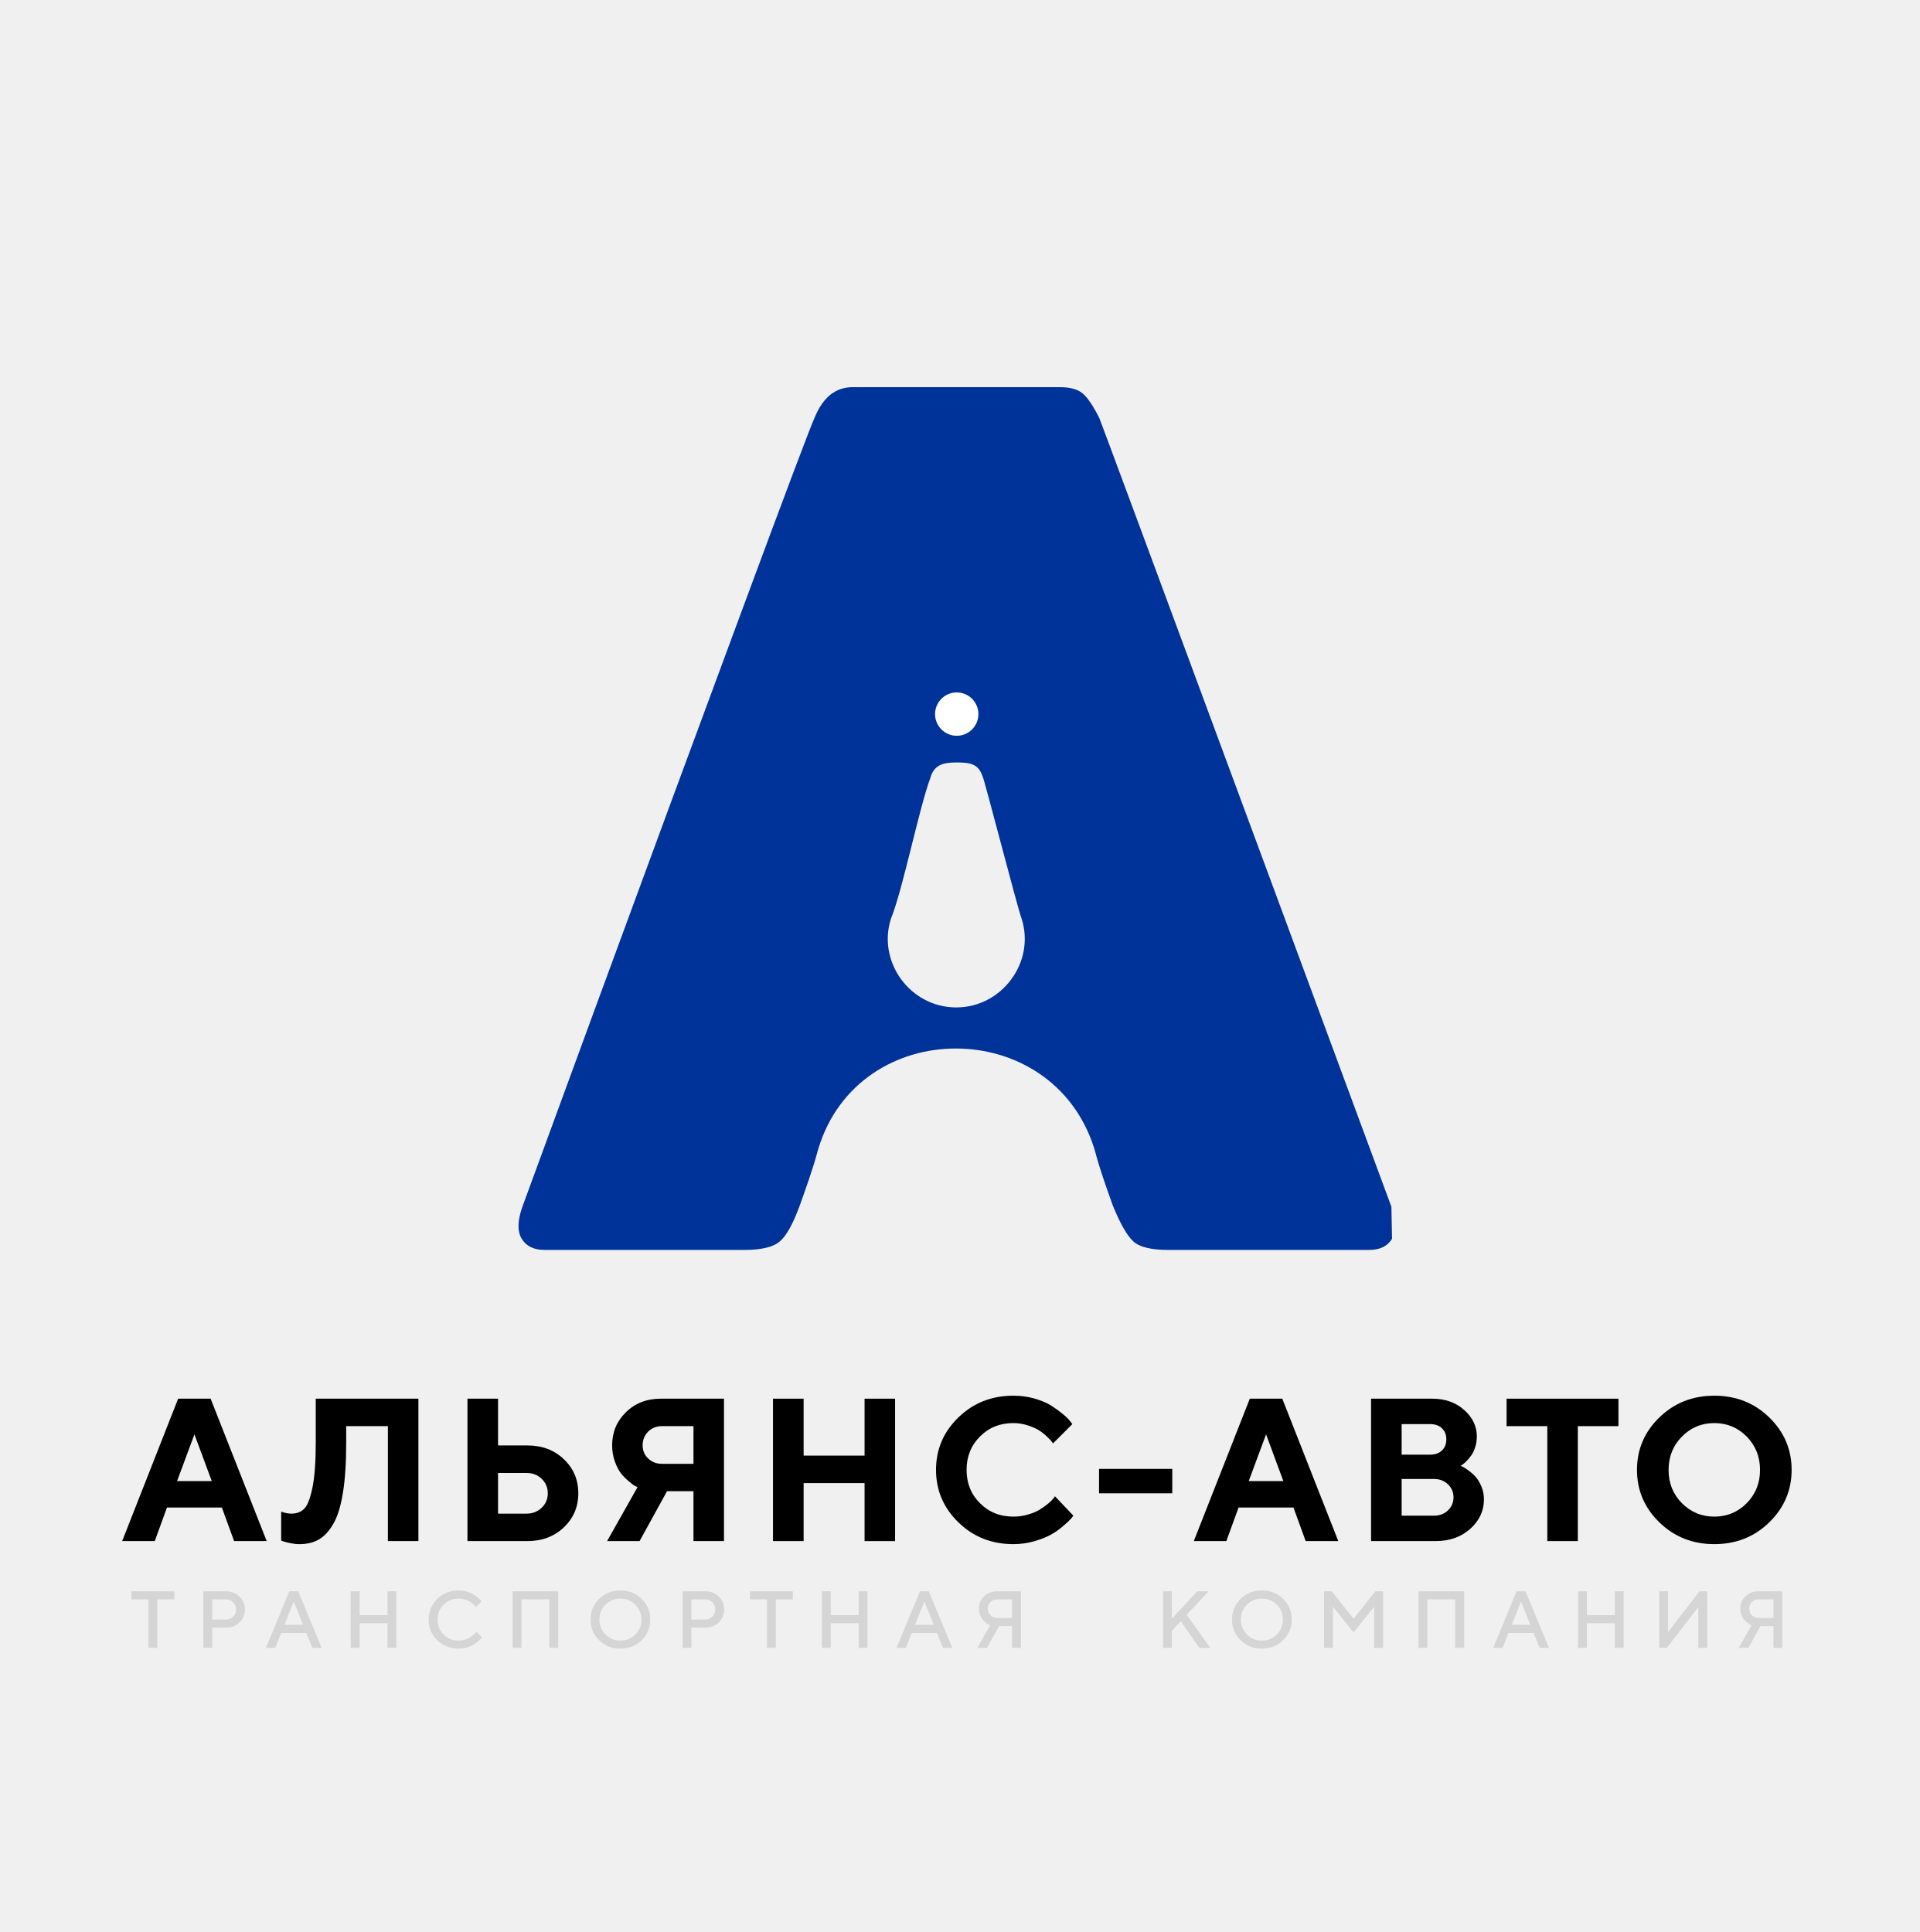
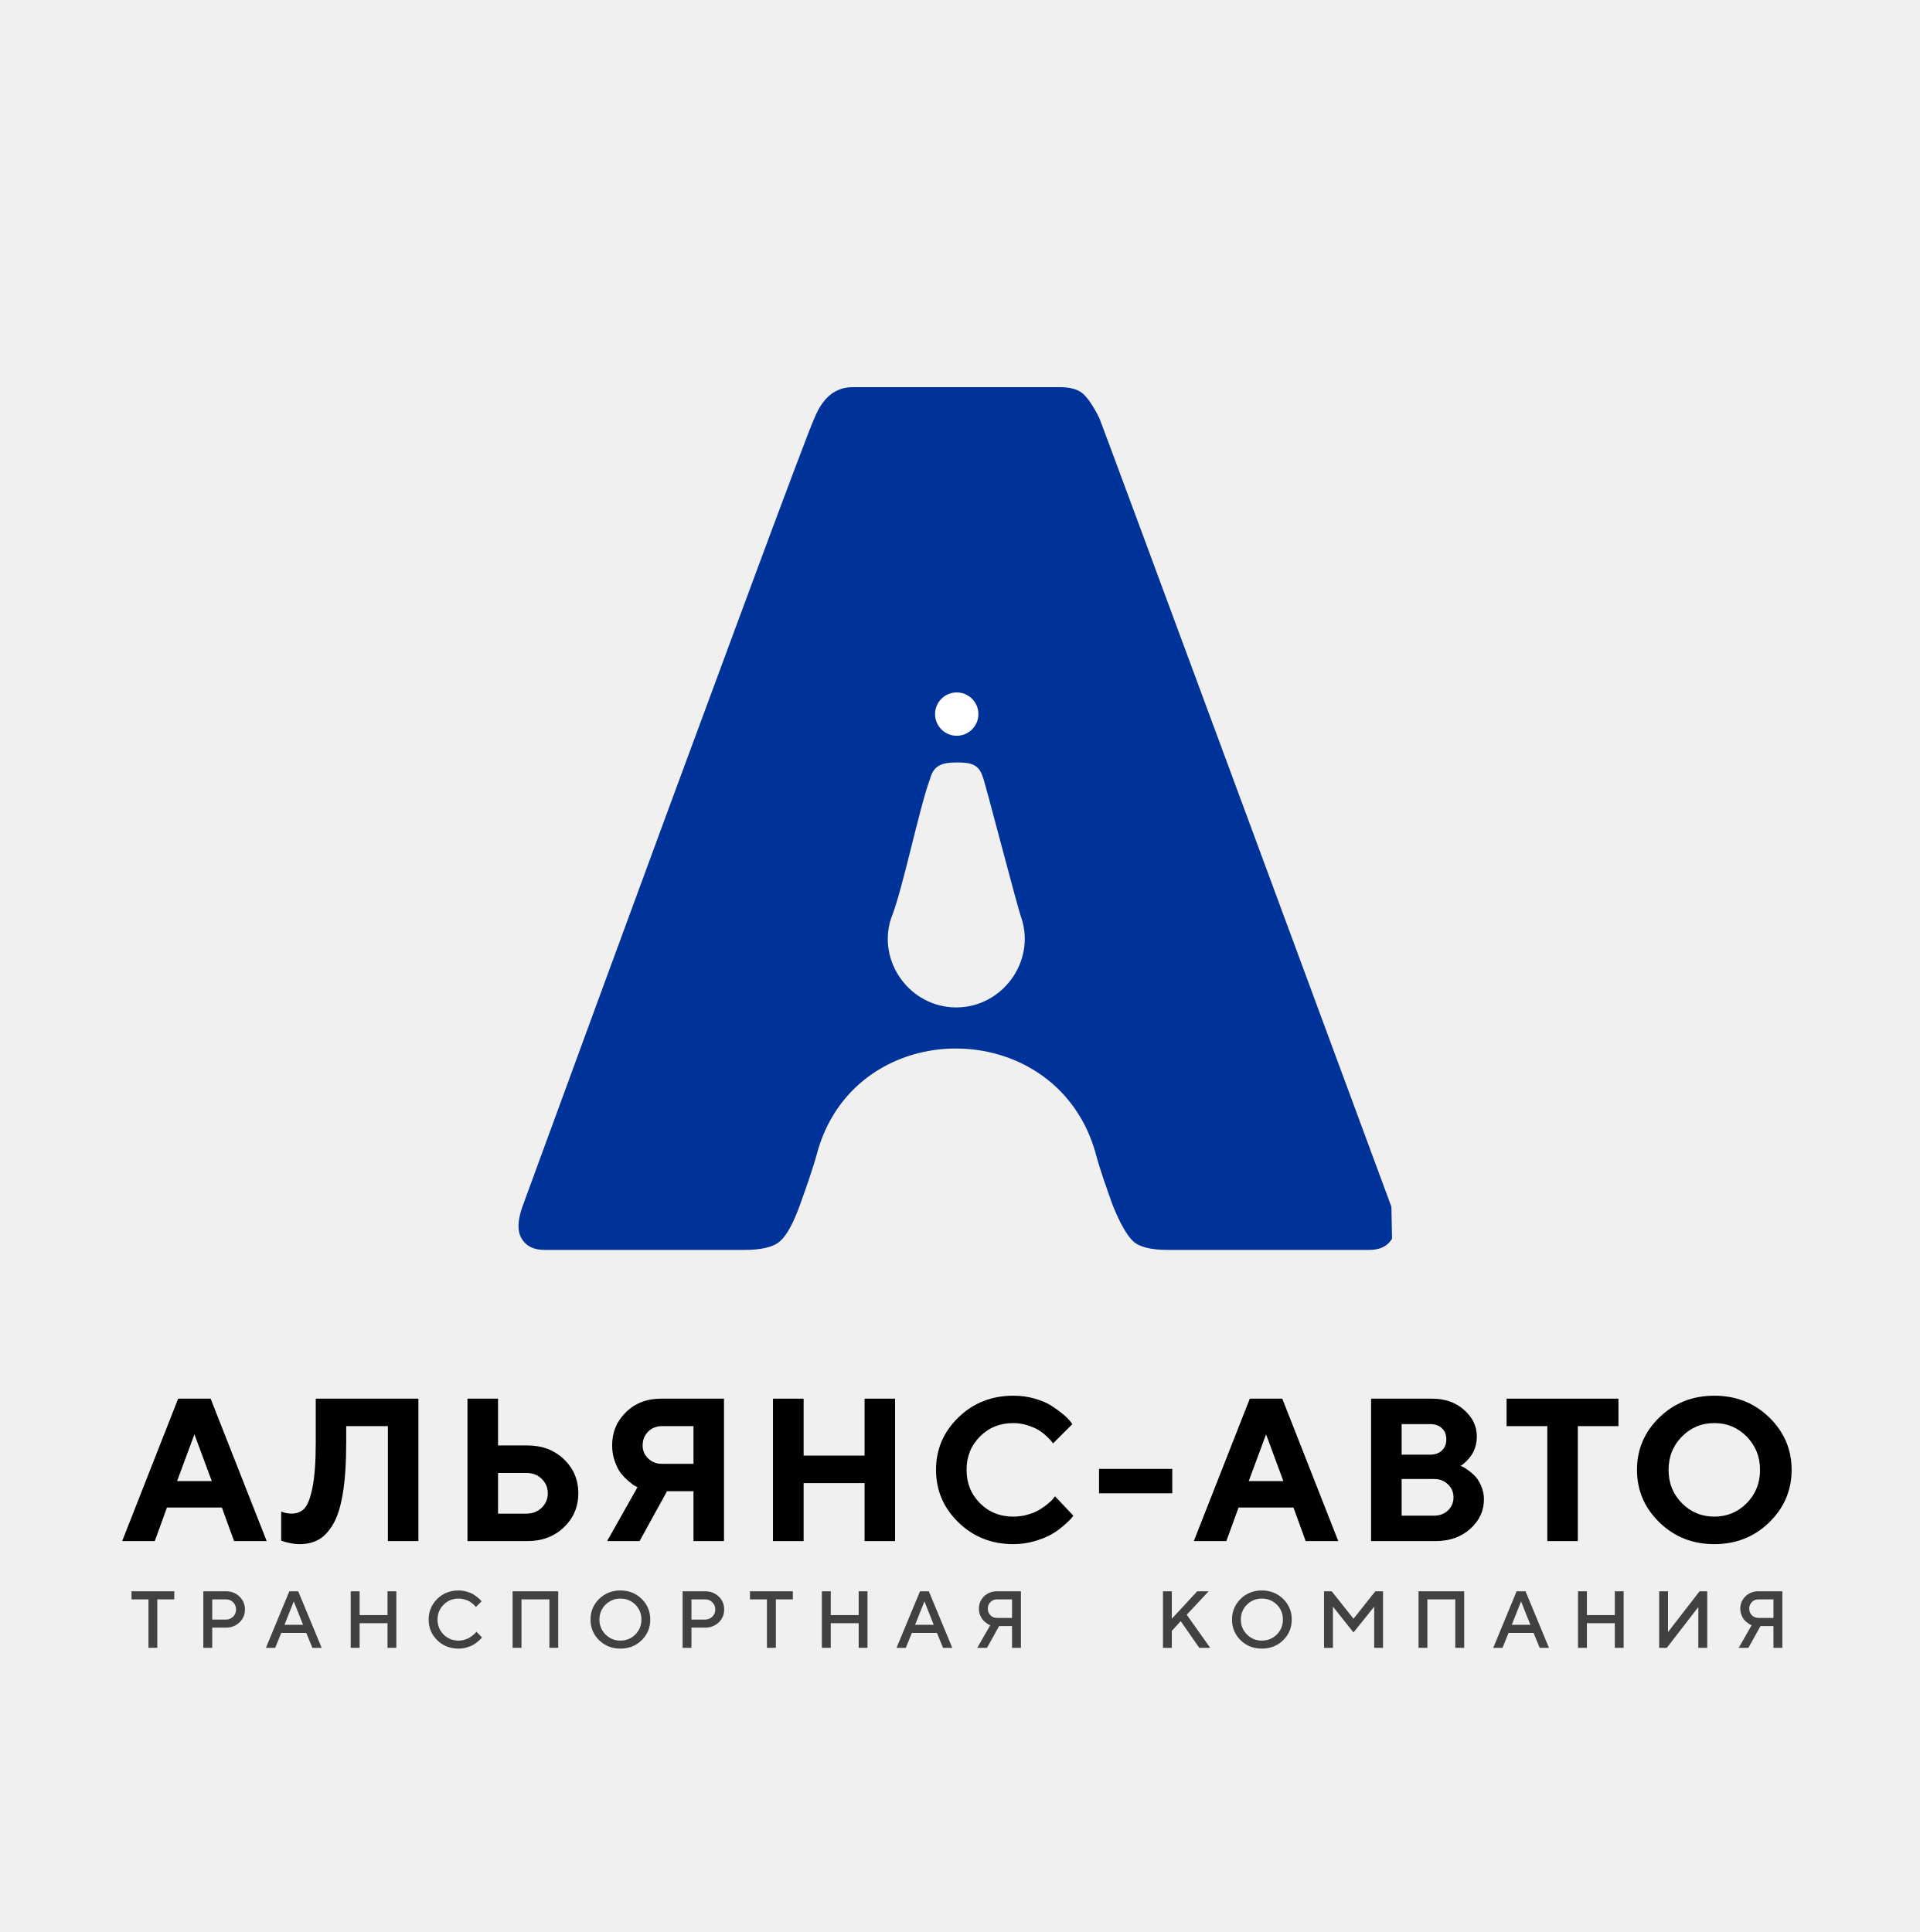
<svg xmlns="http://www.w3.org/2000/svg" width="150" height="151" viewBox="0 0 150 151" fill="none">
-   <path d="M108.777 96.821C108.425 97.402 107.829 97.691 106.994 97.691H91.295C89.944 97.691 89.03 97.467 88.549 97.015C88.067 96.568 87.535 95.634 86.959 94.224C86.483 92.888 85.981 91.502 85.613 90.136L85.569 89.972L85.539 89.873L85.494 89.724C82.201 79.354 67.128 79.344 63.949 89.774L63.944 89.799L63.934 89.823L63.929 89.848C63.91 89.923 63.885 89.997 63.865 90.072L63.86 90.097C63.477 91.477 62.976 92.873 62.494 94.224C61.977 95.634 61.466 96.568 60.949 97.015C60.438 97.467 59.504 97.691 58.158 97.691H42.553C41.719 97.691 41.123 97.402 40.77 96.821C40.418 96.245 40.433 95.411 40.82 94.318C40.885 94.124 42.826 88.83 46.646 78.425C50.465 68.02 54.19 57.923 57.821 48.129C61.446 38.335 63.393 33.18 63.646 32.668C64.292 31.064 65.285 30.259 66.636 30.259H82.817C83.652 30.259 84.262 30.438 84.65 30.791C85.032 31.144 85.45 31.769 85.901 32.668C86.155 33.309 89.979 43.62 97.364 63.59C104.749 83.561 108.539 93.807 108.728 94.318L108.777 96.821ZM69.626 71.79C68.533 75.157 71.111 78.738 74.722 78.738C78.322 78.738 80.92 75.162 79.827 71.79C79.529 71.035 76.892 60.794 76.788 60.695C76.47 59.726 75.864 59.592 74.761 59.592C73.659 59.592 72.969 59.791 72.69 60.834C71.826 63.138 70.545 69.53 69.626 71.79Z" fill="#003399" />
-   <path d="M74.761 54.119C75.695 54.119 76.455 54.879 76.455 55.812C76.455 56.746 75.695 57.506 74.761 57.506C73.828 57.506 73.068 56.746 73.068 55.812C73.068 54.879 73.828 54.119 74.761 54.119Z" fill="white" />
-   <path d="M10.276 124.371H13.618V125.002H12.292V128.791H11.602V125.002H10.276V124.371Z" fill="#D5D5D5" />
-   <path d="M15.888 124.371H17.656C18.078 124.371 18.431 124.51 18.714 124.783C19.002 125.061 19.141 125.399 19.141 125.791C19.141 126.189 19.002 126.526 18.714 126.799C18.431 127.073 18.078 127.212 17.656 127.212H16.584V128.791H15.888V124.371ZM17.656 125.002H16.584V126.581H17.656C17.875 126.581 18.059 126.506 18.218 126.353C18.366 126.204 18.446 126.015 18.446 125.791C18.446 125.568 18.366 125.384 18.218 125.23C18.059 125.076 17.875 125.002 17.656 125.002Z" fill="#D5D5D5" />
-   <path d="M20.78 128.791L22.608 124.371H23.303L25.136 128.791H24.411L23.934 127.624H21.977L21.505 128.791H20.78ZM22.956 125.161L22.23 126.988H23.681L22.956 125.161Z" fill="#D5D5D5" />
-   <path d="M30.971 124.371V128.791H30.281V126.864H28.101V128.791H27.405V124.371H28.101V126.233H30.281V124.371H30.971Z" fill="#D5D5D5" />
-   <path d="M35.829 124.306C36.052 124.306 36.271 124.336 36.475 124.396C36.678 124.455 36.852 124.525 36.986 124.609C37.12 124.694 37.239 124.778 37.339 124.863C37.438 124.942 37.513 125.012 37.562 125.071L37.627 125.161L37.185 125.603C37.175 125.588 37.155 125.563 37.135 125.533C37.11 125.503 37.056 125.449 36.971 125.374C36.887 125.295 36.797 125.225 36.698 125.171C36.604 125.111 36.48 125.061 36.321 125.012C36.167 124.967 36.003 124.942 35.829 124.942C35.372 124.942 34.985 125.101 34.667 125.414C34.349 125.732 34.19 126.124 34.19 126.581C34.19 127.038 34.344 127.425 34.662 127.748C34.98 128.066 35.372 128.225 35.829 128.225C36.003 128.225 36.167 128.2 36.326 128.151C36.484 128.101 36.614 128.046 36.718 127.977C36.822 127.907 36.912 127.843 36.991 127.773C37.071 127.708 37.13 127.649 37.17 127.604L37.219 127.525L37.662 127.972C37.647 127.997 37.622 128.026 37.587 128.066C37.552 128.106 37.478 128.18 37.364 128.28C37.244 128.379 37.12 128.468 36.991 128.548C36.862 128.627 36.688 128.697 36.48 128.756C36.271 128.821 36.052 128.851 35.829 128.851C35.168 128.851 34.612 128.632 34.165 128.195C33.718 127.753 33.495 127.217 33.495 126.581C33.495 125.945 33.718 125.409 34.165 124.967C34.612 124.53 35.168 124.306 35.829 124.306Z" fill="#D5D5D5" />
-   <path d="M43.621 124.371V128.791H42.931V125.002H40.751V128.791H40.055V124.371H43.621Z" fill="#D5D5D5" />
-   <path d="M47.317 125.414C46.999 125.732 46.84 126.124 46.84 126.581C46.84 127.038 46.999 127.425 47.317 127.748C47.635 128.066 48.022 128.225 48.479 128.225C48.941 128.225 49.328 128.066 49.646 127.748C49.964 127.425 50.123 127.038 50.123 126.581C50.123 126.124 49.964 125.732 49.646 125.414C49.328 125.101 48.941 124.942 48.479 124.942C48.022 124.942 47.635 125.101 47.317 125.414ZM46.815 128.195C46.368 127.753 46.145 127.217 46.145 126.581C46.145 125.945 46.368 125.409 46.815 124.967C47.267 124.53 47.818 124.306 48.479 124.306C49.139 124.306 49.696 124.53 50.143 124.967C50.59 125.409 50.813 125.945 50.813 126.581C50.813 127.217 50.59 127.753 50.143 128.195C49.696 128.632 49.139 128.851 48.479 128.851C47.818 128.851 47.267 128.632 46.815 128.195Z" fill="#D5D5D5" />
-   <path d="M53.341 124.371H55.104C55.526 124.371 55.879 124.51 56.167 124.783C56.45 125.061 56.589 125.399 56.589 125.791C56.589 126.189 56.45 126.526 56.167 126.799C55.879 127.073 55.526 127.212 55.104 127.212H54.031V128.791H53.341V124.371ZM55.104 125.002H54.031V126.581H55.104C55.322 126.581 55.511 126.506 55.665 126.353C55.819 126.204 55.894 126.015 55.894 125.791C55.894 125.568 55.819 125.384 55.665 125.23C55.511 125.076 55.322 125.002 55.104 125.002Z" fill="#D5D5D5" />
-   <path d="M58.605 124.371H61.953V125.002H60.627V128.791H59.931V125.002H58.605V124.371Z" fill="#D5D5D5" />
-   <path d="M67.789 124.371V128.791H67.098V126.864H64.918V128.791H64.223V124.371H64.918V126.233H67.098V124.371H67.789Z" fill="#D5D5D5" />
-   <path d="M70.058 128.791L71.891 124.371H72.581L74.414 128.791H73.689L73.217 127.624H71.255L70.783 128.791H70.058ZM72.238 125.161L71.508 126.988H72.963L72.238 125.161Z" fill="#D5D5D5" />
-   <path d="M79.778 124.371V128.791H79.082V127.088H78.074L77.126 128.791H76.366L77.379 127.023C77.354 127.013 77.324 127.003 77.284 126.983C77.24 126.963 77.17 126.919 77.071 126.844C76.972 126.775 76.882 126.695 76.803 126.606C76.723 126.516 76.654 126.392 76.589 126.238C76.525 126.079 76.495 125.91 76.495 125.732C76.495 125.349 76.629 125.026 76.897 124.763C77.17 124.5 77.508 124.371 77.915 124.371H79.778ZM77.399 125.21C77.26 125.349 77.19 125.523 77.19 125.727C77.19 125.935 77.26 126.109 77.399 126.248C77.538 126.382 77.712 126.452 77.915 126.452H79.082V125.002H77.915C77.712 125.002 77.538 125.071 77.399 125.21Z" fill="#D5D5D5" />
-   <path d="M91.568 124.371V126.516L93.555 124.371H94.444L92.735 126.204L94.568 128.791H93.714L92.264 126.705L91.568 127.465V128.791H90.878V124.371H91.568Z" fill="#D5D5D5" />
-   <path d="M97.439 125.414C97.121 125.732 96.962 126.124 96.962 126.581C96.962 127.038 97.121 127.425 97.439 127.748C97.757 128.066 98.144 128.225 98.606 128.225C99.063 128.225 99.456 128.066 99.773 127.748C100.091 127.425 100.25 127.038 100.25 126.581C100.25 126.124 100.091 125.732 99.773 125.414C99.456 125.101 99.063 124.942 98.606 124.942C98.144 124.942 97.757 125.101 97.439 125.414ZM96.942 128.195C96.496 127.753 96.272 127.217 96.272 126.581C96.272 125.945 96.496 125.409 96.942 124.967C97.389 124.53 97.946 124.306 98.606 124.306C99.267 124.306 99.818 124.53 100.27 124.967C100.717 125.409 100.941 125.945 100.941 126.581C100.941 127.217 100.717 127.753 100.27 128.195C99.818 128.632 99.267 128.851 98.606 128.851C97.946 128.851 97.389 128.632 96.942 128.195Z" fill="#D5D5D5" />
-   <path d="M105.768 126.516L107.471 124.371H108.072V128.791H107.382V125.573L105.768 127.589L104.159 125.573V128.791H103.463V124.371H104.064L105.768 126.516Z" fill="#D5D5D5" />
-   <path d="M114.415 124.371V128.791H113.719V125.002H111.539V128.791H110.849V124.371H114.415Z" fill="#D5D5D5" />
-   <path d="M116.685 128.791L118.512 124.371H119.208L121.04 128.791H120.315L119.838 127.624H117.882L117.41 128.791H116.685ZM118.86 125.161L118.135 126.988H119.585L118.86 125.161Z" fill="#D5D5D5" />
-   <path d="M126.876 124.371V128.791H126.185V126.864H124.005V128.791H123.31V124.371H124.005V126.233H126.185V124.371H126.876Z" fill="#D5D5D5" />
-   <path d="M133.407 128.791H132.711V125.603L130.248 128.791H129.652V124.371H130.342V127.559L132.806 124.371H133.407V128.791Z" fill="#D5D5D5" />
-   <path d="M139.277 124.371V128.791H138.582V127.088H137.569L136.625 128.791H135.865L136.878 127.023C136.854 127.013 136.819 127.003 136.779 126.983C136.739 126.963 136.67 126.919 136.57 126.844C136.466 126.775 136.377 126.695 136.302 126.606C136.223 126.516 136.148 126.392 136.089 126.238C136.024 126.079 135.989 125.91 135.989 125.732C135.989 125.349 136.128 125.026 136.397 124.763C136.67 124.5 137.008 124.371 137.415 124.371H139.277ZM136.898 125.21C136.759 125.349 136.69 125.523 136.69 125.727C136.69 125.935 136.759 126.109 136.898 126.248C137.037 126.382 137.206 126.452 137.415 126.452H138.582V125.002H137.415C137.206 125.002 137.037 125.071 136.898 125.21Z" fill="#D5D5D5" />
-   <path d="M16.549 115.759L15.193 112.103L13.837 115.759H16.549ZM17.338 117.825H13.047L12.094 120.447H9.546L13.921 109.317H16.459L20.84 120.447H18.292L17.338 117.825Z" fill="black" />
-   <path d="M32.695 109.317V120.447H30.311V111.463H27.053V112.739C27.053 114.309 26.968 115.62 26.795 116.688C26.621 117.75 26.368 118.565 26.025 119.136C25.687 119.702 25.31 120.105 24.887 120.338C24.47 120.571 23.974 120.686 23.398 120.686C23.164 120.686 22.931 120.661 22.692 120.611C22.454 120.561 22.28 120.517 22.166 120.477L21.972 120.412V118.143C22.235 118.242 22.499 118.297 22.762 118.302C23.174 118.302 23.512 118.177 23.765 117.924C24.023 117.676 24.237 117.13 24.411 116.29C24.585 115.451 24.674 114.269 24.674 112.754V109.317H32.695Z" fill="black" />
-   <path d="M41.217 120.447H36.529V109.317H38.918V112.973H41.217C42.359 112.973 43.308 113.33 44.058 114.045C44.813 114.765 45.191 115.65 45.191 116.712C45.191 117.77 44.813 118.659 44.058 119.374C43.308 120.09 42.359 120.447 41.217 120.447ZM38.918 118.302H41.138C41.615 118.302 42.012 118.148 42.33 117.84C42.648 117.532 42.806 117.159 42.806 116.712C42.806 116.265 42.648 115.893 42.33 115.585C42.012 115.272 41.615 115.123 41.138 115.123H38.918V118.302Z" fill="black" />
-   <path d="M56.574 109.317V120.447H54.19V116.548H52.124L49.978 120.447H47.44L49.819 116.231C49.77 116.211 49.7 116.176 49.611 116.131C49.517 116.087 49.358 115.967 49.134 115.774C48.906 115.58 48.702 115.376 48.523 115.153C48.349 114.929 48.19 114.621 48.046 114.229C47.907 113.837 47.833 113.42 47.833 112.973C47.833 111.939 48.195 111.075 48.916 110.37C49.631 109.67 50.544 109.317 51.647 109.317H56.574ZM50.217 112.973C50.217 113.375 50.361 113.713 50.649 113.991C50.937 114.269 51.294 114.408 51.731 114.408H54.19V111.463H51.731C51.294 111.463 50.937 111.607 50.649 111.89C50.361 112.178 50.217 112.535 50.217 112.973Z" fill="black" />
-   <path d="M69.944 109.317V120.447H67.56V115.913H62.797V120.447H60.403V109.317H62.797V113.767H67.56V109.317H69.944Z" fill="black" />
-   <path d="M79.187 109.084C79.773 109.084 80.329 109.158 80.856 109.312C81.382 109.466 81.819 109.65 82.157 109.868C82.495 110.087 82.793 110.301 83.056 110.519C83.319 110.738 83.503 110.921 83.617 111.07L83.796 111.304L82.286 112.814C82.251 112.774 82.212 112.714 82.157 112.64C82.102 112.565 81.978 112.441 81.789 112.257C81.601 112.079 81.397 111.92 81.174 111.781C80.95 111.642 80.662 111.517 80.294 111.398C79.932 111.284 79.564 111.224 79.187 111.224C78.144 111.224 77.275 111.572 76.579 112.272C75.879 112.973 75.531 113.842 75.531 114.88C75.531 115.923 75.879 116.792 76.579 117.487C77.275 118.187 78.144 118.535 79.187 118.535C79.589 118.535 79.977 118.48 80.349 118.366C80.717 118.257 81.025 118.128 81.268 117.974C81.511 117.82 81.725 117.666 81.909 117.512C82.097 117.358 82.231 117.224 82.316 117.11L82.44 116.946L83.875 118.461C83.836 118.52 83.771 118.6 83.687 118.704C83.602 118.803 83.409 118.982 83.12 119.235C82.827 119.494 82.51 119.722 82.177 119.911C81.844 120.11 81.407 120.283 80.866 120.447C80.324 120.606 79.768 120.686 79.187 120.686C77.488 120.686 76.058 120.119 74.891 118.982C73.724 117.845 73.143 116.479 73.143 114.88C73.143 113.28 73.724 111.915 74.891 110.782C76.058 109.65 77.488 109.084 79.187 109.084Z" fill="black" />
-   <path d="M91.603 114.805V116.712H85.882V114.805H91.603Z" fill="black" />
-   <path d="M100.285 115.759L98.934 112.103L97.578 115.759H100.285ZM101.075 117.825H96.784L95.83 120.447H93.287L97.663 109.317H100.201L104.576 120.447H102.028L101.075 117.825Z" fill="black" />
-   <path d="M112.18 120.447H107.139V109.317H111.912C112.92 109.317 113.754 109.61 114.415 110.201C115.075 110.787 115.403 111.478 115.403 112.257C115.403 112.55 115.363 112.833 115.279 113.102C115.194 113.365 115.09 113.588 114.961 113.762C114.832 113.941 114.703 114.09 114.574 114.219C114.449 114.343 114.345 114.433 114.261 114.487L114.132 114.562C114.181 114.582 114.246 114.611 114.325 114.651C114.41 114.691 114.554 114.785 114.767 114.939C114.976 115.093 115.165 115.257 115.324 115.441C115.482 115.62 115.631 115.868 115.761 116.181C115.895 116.494 115.959 116.832 115.959 117.189C115.959 118.073 115.607 118.843 114.896 119.484C114.186 120.124 113.282 120.447 112.18 120.447ZM109.528 118.461H112.065C112.503 118.461 112.86 118.322 113.148 118.048C113.436 117.77 113.58 117.432 113.58 117.03C113.58 116.628 113.436 116.285 113.148 116.012C112.86 115.734 112.503 115.595 112.065 115.595H109.528V118.461ZM111.748 111.304H109.528V113.693H111.748C112.14 113.693 112.453 113.583 112.676 113.365C112.905 113.151 113.019 112.863 113.019 112.496C113.019 112.133 112.905 111.845 112.676 111.632C112.453 111.413 112.14 111.304 111.748 111.304Z" fill="black" />
-   <path d="M117.728 109.317H126.469V111.463H123.295V120.447H120.911V111.463H117.728V109.317Z" fill="black" />
-   <path d="M131.425 112.282C130.73 112.992 130.387 113.857 130.387 114.885C130.387 115.913 130.73 116.777 131.425 117.482C132.12 118.182 132.964 118.535 133.963 118.535C134.956 118.535 135.8 118.182 136.496 117.482C137.186 116.777 137.534 115.913 137.534 114.885C137.534 113.857 137.186 112.992 136.496 112.282C135.8 111.577 134.956 111.224 133.963 111.224C132.964 111.224 132.12 111.577 131.425 112.282ZM129.667 118.982C128.5 117.845 127.918 116.479 127.918 114.88C127.918 113.28 128.5 111.915 129.667 110.782C130.834 109.65 132.264 109.084 133.963 109.084C135.656 109.084 137.087 109.65 138.254 110.782C139.416 111.915 140.002 113.28 140.002 114.88C140.002 116.479 139.416 117.845 138.254 118.982C137.087 120.119 135.656 120.686 133.963 120.686C132.264 120.686 130.834 120.119 129.667 118.982Z" fill="black" />
+   <g clip-path="url(#clip0_23_20)">
+     <path d="M108.777 96.821C108.425 97.402 107.829 97.691 106.994 97.691H91.295C89.944 97.691 89.03 97.467 88.549 97.015C88.067 96.568 87.535 95.634 86.959 94.224C86.483 92.888 85.981 91.502 85.613 90.136L85.569 89.972L85.539 89.873L85.494 89.724C82.201 79.354 67.128 79.344 63.949 89.774L63.944 89.799L63.934 89.823L63.929 89.848C63.91 89.923 63.885 89.997 63.865 90.072L63.86 90.097C63.477 91.477 62.976 92.873 62.494 94.224C61.977 95.634 61.466 96.568 60.949 97.015C60.438 97.467 59.504 97.691 58.158 97.691H42.553C41.719 97.691 41.123 97.402 40.77 96.821C40.418 96.245 40.433 95.411 40.82 94.318C40.885 94.124 42.826 88.83 46.646 78.425C50.465 68.02 54.19 57.923 57.821 48.129C61.446 38.335 63.393 33.18 63.646 32.668C64.292 31.064 65.285 30.259 66.636 30.259H82.817C83.652 30.259 84.262 30.438 84.65 30.791C85.032 31.144 85.45 31.769 85.901 32.668C86.155 33.309 89.979 43.62 97.364 63.59C104.749 83.561 108.539 93.807 108.728 94.318L108.777 96.821ZM69.626 71.79C68.533 75.157 71.111 78.738 74.722 78.738C78.322 78.738 80.92 75.162 79.827 71.79C79.529 71.035 76.892 60.794 76.788 60.695C76.47 59.726 75.864 59.592 74.761 59.592C73.659 59.592 72.969 59.791 72.69 60.834C71.826 63.138 70.545 69.53 69.626 71.79Z" fill="#003399" />
+     <path d="M74.761 54.119C75.695 54.119 76.455 54.879 76.455 55.812C76.455 56.746 75.695 57.506 74.761 57.506C73.828 57.506 73.068 56.746 73.068 55.812C73.068 54.879 73.828 54.119 74.761 54.119Z" fill="white" />
+     <path d="M10.276 124.371H13.618V125.002H12.292V128.791H11.602V125.002H10.276V124.371Z" fill="#414141" />
+     <path d="M15.888 124.371H17.656C18.078 124.371 18.431 124.51 18.714 124.783C19.002 125.061 19.141 125.399 19.141 125.791C19.141 126.189 19.002 126.526 18.714 126.799C18.431 127.073 18.078 127.212 17.656 127.212H16.584V128.791H15.888V124.371ZM17.656 125.002H16.584V126.581H17.656C17.875 126.581 18.059 126.506 18.218 126.353C18.366 126.204 18.446 126.015 18.446 125.791C18.446 125.568 18.366 125.384 18.218 125.23C18.059 125.076 17.875 125.002 17.656 125.002Z" fill="#414141" />
+     <path d="M20.78 128.791L22.608 124.371H23.303L25.136 128.791H24.411L23.934 127.624H21.977L21.505 128.791H20.78ZM22.956 125.161L22.23 126.988H23.681L22.956 125.161Z" fill="#414141" />
+     <path d="M30.971 124.371V128.791H30.281V126.864H28.101V128.791H27.405V124.371H28.101V126.233H30.281V124.371H30.971Z" fill="#414141" />
+     <path d="M35.829 124.306C36.052 124.306 36.271 124.336 36.475 124.396C36.678 124.455 36.852 124.525 36.986 124.609C37.12 124.694 37.239 124.778 37.339 124.863C37.438 124.942 37.513 125.012 37.562 125.071L37.627 125.161L37.185 125.603C37.175 125.588 37.155 125.563 37.135 125.533C37.11 125.503 37.056 125.449 36.971 125.374C36.887 125.295 36.797 125.225 36.698 125.171C36.604 125.111 36.48 125.061 36.321 125.012C36.167 124.967 36.003 124.942 35.829 124.942C35.372 124.942 34.985 125.101 34.667 125.414C34.349 125.732 34.19 126.124 34.19 126.581C34.19 127.038 34.344 127.425 34.662 127.748C34.98 128.066 35.372 128.225 35.829 128.225C36.003 128.225 36.167 128.2 36.326 128.151C36.484 128.101 36.614 128.046 36.718 127.977C36.822 127.907 36.912 127.843 36.991 127.773C37.071 127.708 37.13 127.649 37.17 127.604L37.219 127.525L37.662 127.972C37.647 127.997 37.622 128.026 37.587 128.066C37.552 128.106 37.478 128.18 37.364 128.28C37.244 128.379 37.12 128.468 36.991 128.548C36.862 128.627 36.688 128.697 36.48 128.756C36.271 128.821 36.052 128.851 35.829 128.851C35.168 128.851 34.612 128.632 34.165 128.195C33.718 127.753 33.495 127.217 33.495 126.581C33.495 125.945 33.718 125.409 34.165 124.967C34.612 124.53 35.168 124.306 35.829 124.306Z" fill="#414141" />
+     <path d="M43.621 124.371V128.791H42.931V125.002H40.751V128.791H40.055V124.371H43.621Z" fill="#414141" />
+     <path d="M47.317 125.414C46.999 125.732 46.84 126.124 46.84 126.581C46.84 127.038 46.999 127.425 47.317 127.748C47.635 128.066 48.022 128.225 48.479 128.225C48.941 128.225 49.328 128.066 49.646 127.748C49.964 127.425 50.123 127.038 50.123 126.581C50.123 126.124 49.964 125.732 49.646 125.414C49.328 125.101 48.941 124.942 48.479 124.942C48.022 124.942 47.635 125.101 47.317 125.414ZM46.815 128.195C46.368 127.753 46.145 127.217 46.145 126.581C46.145 125.945 46.368 125.409 46.815 124.967C47.267 124.53 47.818 124.306 48.479 124.306C49.139 124.306 49.696 124.53 50.143 124.967C50.59 125.409 50.813 125.945 50.813 126.581C50.813 127.217 50.59 127.753 50.143 128.195C49.696 128.632 49.139 128.851 48.479 128.851C47.818 128.851 47.267 128.632 46.815 128.195Z" fill="#414141" />
+     <path d="M53.341 124.371H55.104C55.526 124.371 55.879 124.51 56.167 124.783C56.45 125.061 56.589 125.399 56.589 125.791C56.589 126.189 56.45 126.526 56.167 126.799C55.879 127.073 55.526 127.212 55.104 127.212H54.031V128.791H53.341V124.371ZM55.104 125.002H54.031V126.581H55.104C55.322 126.581 55.511 126.506 55.665 126.353C55.819 126.204 55.894 126.015 55.894 125.791C55.894 125.568 55.819 125.384 55.665 125.23C55.511 125.076 55.322 125.002 55.104 125.002Z" fill="#414141" />
+     <path d="M58.605 124.371H61.953V125.002H60.627V128.791H59.931V125.002H58.605V124.371Z" fill="#414141" />
+     <path d="M67.789 124.371V128.791H67.098V126.864H64.918V128.791H64.223V124.371H64.918V126.233H67.098V124.371H67.789Z" fill="#414141" />
+     <path d="M70.058 128.791L71.891 124.371H72.581L74.414 128.791H73.689L73.217 127.624H71.255L70.783 128.791H70.058ZM72.238 125.161L71.508 126.988H72.963L72.238 125.161Z" fill="#414141" />
+     <path d="M79.778 124.371V128.791H79.082V127.088H78.074L77.126 128.791H76.366L77.379 127.023C77.354 127.013 77.324 127.003 77.284 126.983C77.24 126.963 77.17 126.919 77.071 126.844C76.972 126.775 76.882 126.695 76.803 126.606C76.723 126.516 76.654 126.392 76.589 126.238C76.525 126.079 76.495 125.91 76.495 125.732C76.495 125.349 76.629 125.026 76.897 124.763C77.17 124.5 77.508 124.371 77.915 124.371H79.778ZM77.399 125.21C77.26 125.349 77.19 125.523 77.19 125.727C77.19 125.935 77.26 126.109 77.399 126.248C77.538 126.382 77.712 126.452 77.915 126.452H79.082V125.002H77.915C77.712 125.002 77.538 125.071 77.399 125.21Z" fill="#414141" />
+     <path d="M91.568 124.371V126.516L93.555 124.371H94.444L92.735 126.204L94.568 128.791H93.714L92.264 126.705L91.568 127.465V128.791H90.878V124.371H91.568Z" fill="#414141" />
+     <path d="M97.439 125.414C97.121 125.732 96.962 126.124 96.962 126.581C96.962 127.038 97.121 127.425 97.439 127.748C97.757 128.066 98.144 128.225 98.606 128.225C99.063 128.225 99.456 128.066 99.773 127.748C100.091 127.425 100.25 127.038 100.25 126.581C100.25 126.124 100.091 125.732 99.773 125.414C99.456 125.101 99.063 124.942 98.606 124.942C98.144 124.942 97.757 125.101 97.439 125.414ZM96.942 128.195C96.496 127.753 96.272 127.217 96.272 126.581C96.272 125.945 96.496 125.409 96.942 124.967C97.389 124.53 97.946 124.306 98.606 124.306C99.267 124.306 99.818 124.53 100.27 124.967C100.717 125.409 100.941 125.945 100.941 126.581C100.941 127.217 100.717 127.753 100.27 128.195C99.818 128.632 99.267 128.851 98.606 128.851C97.946 128.851 97.389 128.632 96.942 128.195Z" fill="#414141" />
+     <path d="M105.768 126.516L107.471 124.371H108.072V128.791H107.382V125.573L105.768 127.589L104.159 125.573V128.791H103.463V124.371H104.064L105.768 126.516Z" fill="#414141" />
+     <path d="M114.415 124.371V128.791H113.719V125.002H111.539V128.791H110.849V124.371H114.415Z" fill="#414141" />
+     <path d="M116.685 128.791L118.512 124.371H119.208L121.04 128.791H120.315L119.838 127.624H117.882L117.41 128.791H116.685ZM118.86 125.161L118.135 126.988H119.585L118.86 125.161Z" fill="#414141" />
+     <path d="M126.876 124.371V128.791H126.185V126.864H124.005V128.791H123.31V124.371H124.005V126.233H126.185V124.371H126.876Z" fill="#414141" />
+     <path d="M133.407 128.791H132.711V125.603L130.248 128.791H129.652V124.371H130.342V127.559L132.806 124.371H133.407V128.791Z" fill="#414141" />
+     <path d="M139.277 124.371V128.791H138.582V127.088H137.569L136.625 128.791H135.865L136.878 127.023C136.854 127.013 136.819 127.003 136.779 126.983C136.739 126.963 136.67 126.919 136.57 126.844C136.466 126.775 136.377 126.695 136.302 126.606C136.223 126.516 136.148 126.392 136.089 126.238C136.024 126.079 135.989 125.91 135.989 125.732C135.989 125.349 136.128 125.026 136.397 124.763C136.67 124.5 137.008 124.371 137.415 124.371H139.277ZM136.898 125.21C136.759 125.349 136.69 125.523 136.69 125.727C136.69 125.935 136.759 126.109 136.898 126.248C137.037 126.382 137.206 126.452 137.415 126.452H138.582V125.002H137.415C137.206 125.002 137.037 125.071 136.898 125.21Z" fill="#414141" />
+     <path d="M16.549 115.759L15.193 112.103L13.837 115.759H16.549ZM17.338 117.825H13.047L12.094 120.447H9.546L13.921 109.317H16.459L20.84 120.447H18.292L17.338 117.825Z" fill="black" />
+     <path d="M32.695 109.317V120.447H30.311V111.463H27.053V112.739C27.053 114.309 26.968 115.62 26.795 116.688C26.621 117.75 26.368 118.565 26.025 119.136C25.687 119.702 25.31 120.105 24.887 120.338C24.47 120.571 23.974 120.686 23.398 120.686C23.164 120.686 22.931 120.661 22.692 120.611C22.454 120.561 22.28 120.517 22.166 120.477L21.972 120.412V118.143C22.235 118.242 22.499 118.297 22.762 118.302C23.174 118.302 23.512 118.177 23.765 117.924C24.023 117.676 24.237 117.13 24.411 116.29C24.585 115.451 24.674 114.269 24.674 112.754V109.317H32.695Z" fill="black" />
+     <path d="M41.217 120.447H36.529V109.317H38.918V112.973H41.217C42.359 112.973 43.308 113.33 44.058 114.045C44.813 114.765 45.191 115.65 45.191 116.712C45.191 117.77 44.813 118.659 44.058 119.374C43.308 120.09 42.359 120.447 41.217 120.447ZM38.918 118.302H41.138C41.615 118.302 42.012 118.148 42.33 117.84C42.648 117.532 42.806 117.159 42.806 116.712C42.806 116.265 42.648 115.893 42.33 115.585C42.012 115.272 41.615 115.123 41.138 115.123H38.918V118.302Z" fill="black" />
+     <path d="M56.574 109.317V120.447H54.19V116.548H52.124L49.978 120.447H47.44L49.819 116.231C49.77 116.211 49.7 116.176 49.611 116.131C49.517 116.087 49.358 115.967 49.134 115.774C48.906 115.58 48.702 115.376 48.523 115.153C48.349 114.929 48.19 114.621 48.046 114.229C47.907 113.837 47.833 113.42 47.833 112.973C47.833 111.939 48.195 111.075 48.916 110.37C49.631 109.67 50.544 109.317 51.647 109.317H56.574ZM50.217 112.973C50.217 113.375 50.361 113.713 50.649 113.991C50.937 114.269 51.294 114.408 51.731 114.408H54.19V111.463H51.731C51.294 111.463 50.937 111.607 50.649 111.89C50.361 112.178 50.217 112.535 50.217 112.973Z" fill="black" />
+     <path d="M69.944 109.317V120.447H67.56V115.913H62.797V120.447H60.403V109.317H62.797V113.767H67.56V109.317H69.944Z" fill="black" />
+     <path d="M79.187 109.084C79.773 109.084 80.329 109.158 80.856 109.312C81.382 109.466 81.819 109.65 82.157 109.868C82.495 110.087 82.793 110.301 83.056 110.519C83.319 110.738 83.503 110.921 83.617 111.07L83.796 111.304L82.286 112.814C82.251 112.774 82.212 112.714 82.157 112.64C82.102 112.565 81.978 112.441 81.789 112.257C81.601 112.079 81.397 111.92 81.174 111.781C80.95 111.642 80.662 111.517 80.294 111.398C79.932 111.284 79.564 111.224 79.187 111.224C78.144 111.224 77.275 111.572 76.579 112.272C75.879 112.973 75.531 113.842 75.531 114.88C75.531 115.923 75.879 116.792 76.579 117.487C77.275 118.187 78.144 118.535 79.187 118.535C79.589 118.535 79.977 118.48 80.349 118.366C80.717 118.257 81.025 118.128 81.268 117.974C81.511 117.82 81.725 117.666 81.909 117.512C82.097 117.358 82.231 117.224 82.316 117.11L82.44 116.946L83.875 118.461C83.836 118.52 83.771 118.6 83.687 118.704C83.602 118.803 83.409 118.982 83.12 119.235C82.827 119.494 82.51 119.722 82.177 119.911C81.844 120.11 81.407 120.283 80.866 120.447C80.324 120.606 79.768 120.686 79.187 120.686C77.488 120.686 76.058 120.119 74.891 118.982C73.724 117.845 73.143 116.479 73.143 114.88C73.143 113.28 73.724 111.915 74.891 110.782C76.058 109.65 77.488 109.084 79.187 109.084Z" fill="black" />
+     <path d="M91.603 114.805V116.712H85.882V114.805H91.603Z" fill="black" />
+     <path d="M100.285 115.759L98.934 112.103L97.578 115.759H100.285ZM101.075 117.825H96.784L95.83 120.447H93.287L97.663 109.317H100.201L104.576 120.447H102.028L101.075 117.825Z" fill="black" />
+     <path d="M112.18 120.447H107.139V109.317H111.912C112.92 109.317 113.754 109.61 114.415 110.201C115.075 110.787 115.403 111.478 115.403 112.257C115.403 112.55 115.363 112.833 115.279 113.102C115.194 113.365 115.09 113.588 114.961 113.762C114.832 113.941 114.703 114.09 114.574 114.219C114.449 114.343 114.345 114.433 114.261 114.487L114.132 114.562C114.181 114.582 114.246 114.611 114.325 114.651C114.41 114.691 114.554 114.785 114.767 114.939C114.976 115.093 115.165 115.257 115.324 115.441C115.482 115.62 115.631 115.868 115.761 116.181C115.895 116.494 115.959 116.832 115.959 117.189C115.959 118.073 115.607 118.843 114.896 119.484C114.186 120.124 113.282 120.447 112.18 120.447ZM109.528 118.461H112.065C112.503 118.461 112.86 118.322 113.148 118.048C113.436 117.77 113.58 117.432 113.58 117.03C113.58 116.628 113.436 116.285 113.148 116.012C112.86 115.734 112.503 115.595 112.065 115.595H109.528V118.461ZM111.748 111.304H109.528V113.693H111.748C112.14 113.693 112.453 113.583 112.676 113.365C112.905 113.151 113.019 112.863 113.019 112.496C113.019 112.133 112.905 111.845 112.676 111.632C112.453 111.413 112.14 111.304 111.748 111.304Z" fill="black" />
+     <path d="M117.728 109.317H126.469V111.463H123.295V120.447H120.911V111.463H117.728V109.317Z" fill="black" />
+     <path d="M131.425 112.282C130.73 112.992 130.387 113.857 130.387 114.885C130.387 115.913 130.73 116.777 131.425 117.482C132.12 118.182 132.964 118.535 133.963 118.535C134.956 118.535 135.8 118.182 136.496 117.482C137.186 116.777 137.534 115.913 137.534 114.885C137.534 113.857 137.186 112.992 136.496 112.282C135.8 111.577 134.956 111.224 133.963 111.224C132.964 111.224 132.12 111.577 131.425 112.282ZM129.667 118.982C128.5 117.845 127.918 116.479 127.918 114.88C127.918 113.28 128.5 111.915 129.667 110.782C130.834 109.65 132.264 109.084 133.963 109.084C135.656 109.084 137.087 109.65 138.254 110.782C139.416 111.915 140.002 113.28 140.002 114.88C140.002 116.479 139.416 117.845 138.254 118.982C137.087 120.119 135.656 120.686 133.963 120.686C132.264 120.686 130.834 120.119 129.667 118.982Z" fill="black" />
+   </g>
+   <defs>
+     <clipPath id="clip0_23_20">
+       <rect width="150" height="150" fill="white" transform="translate(0 0.331055)" />
+     </clipPath>
+   </defs>
</svg>
